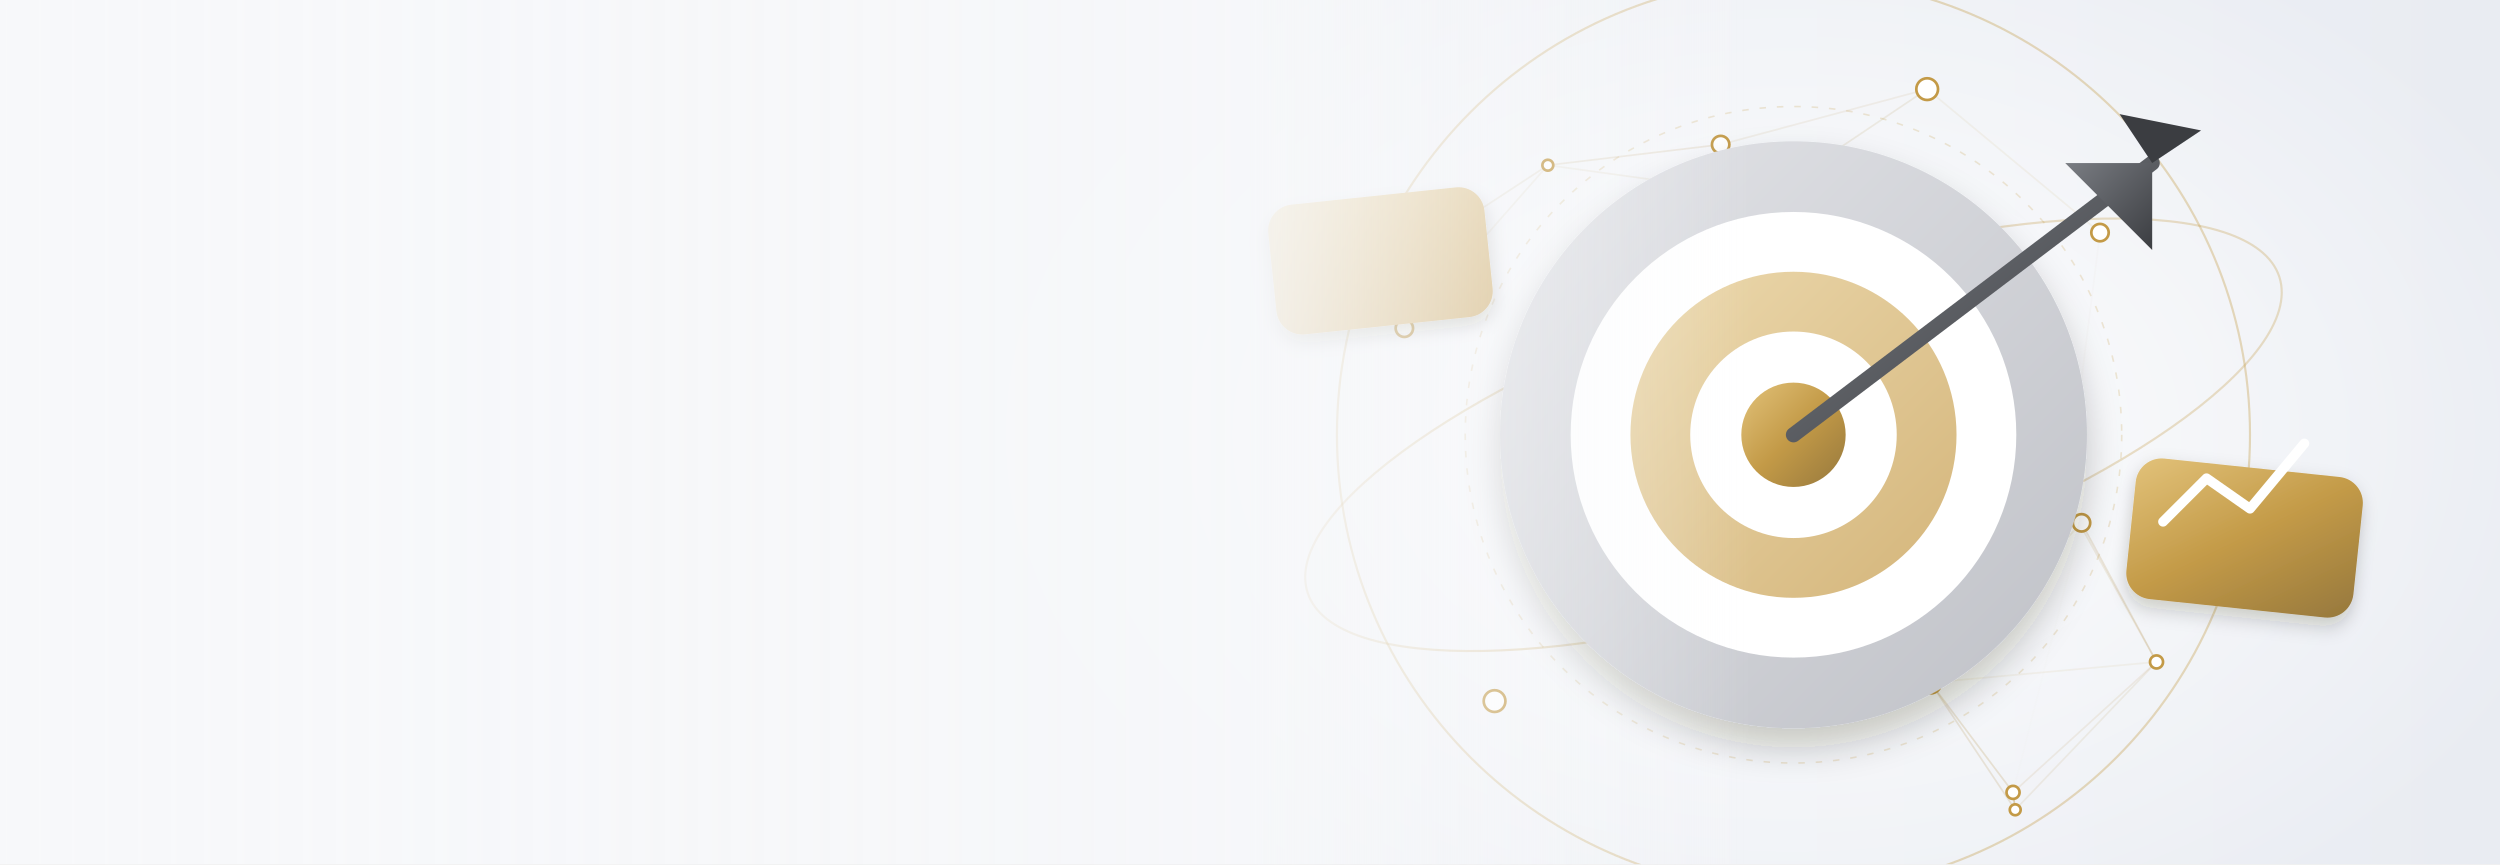
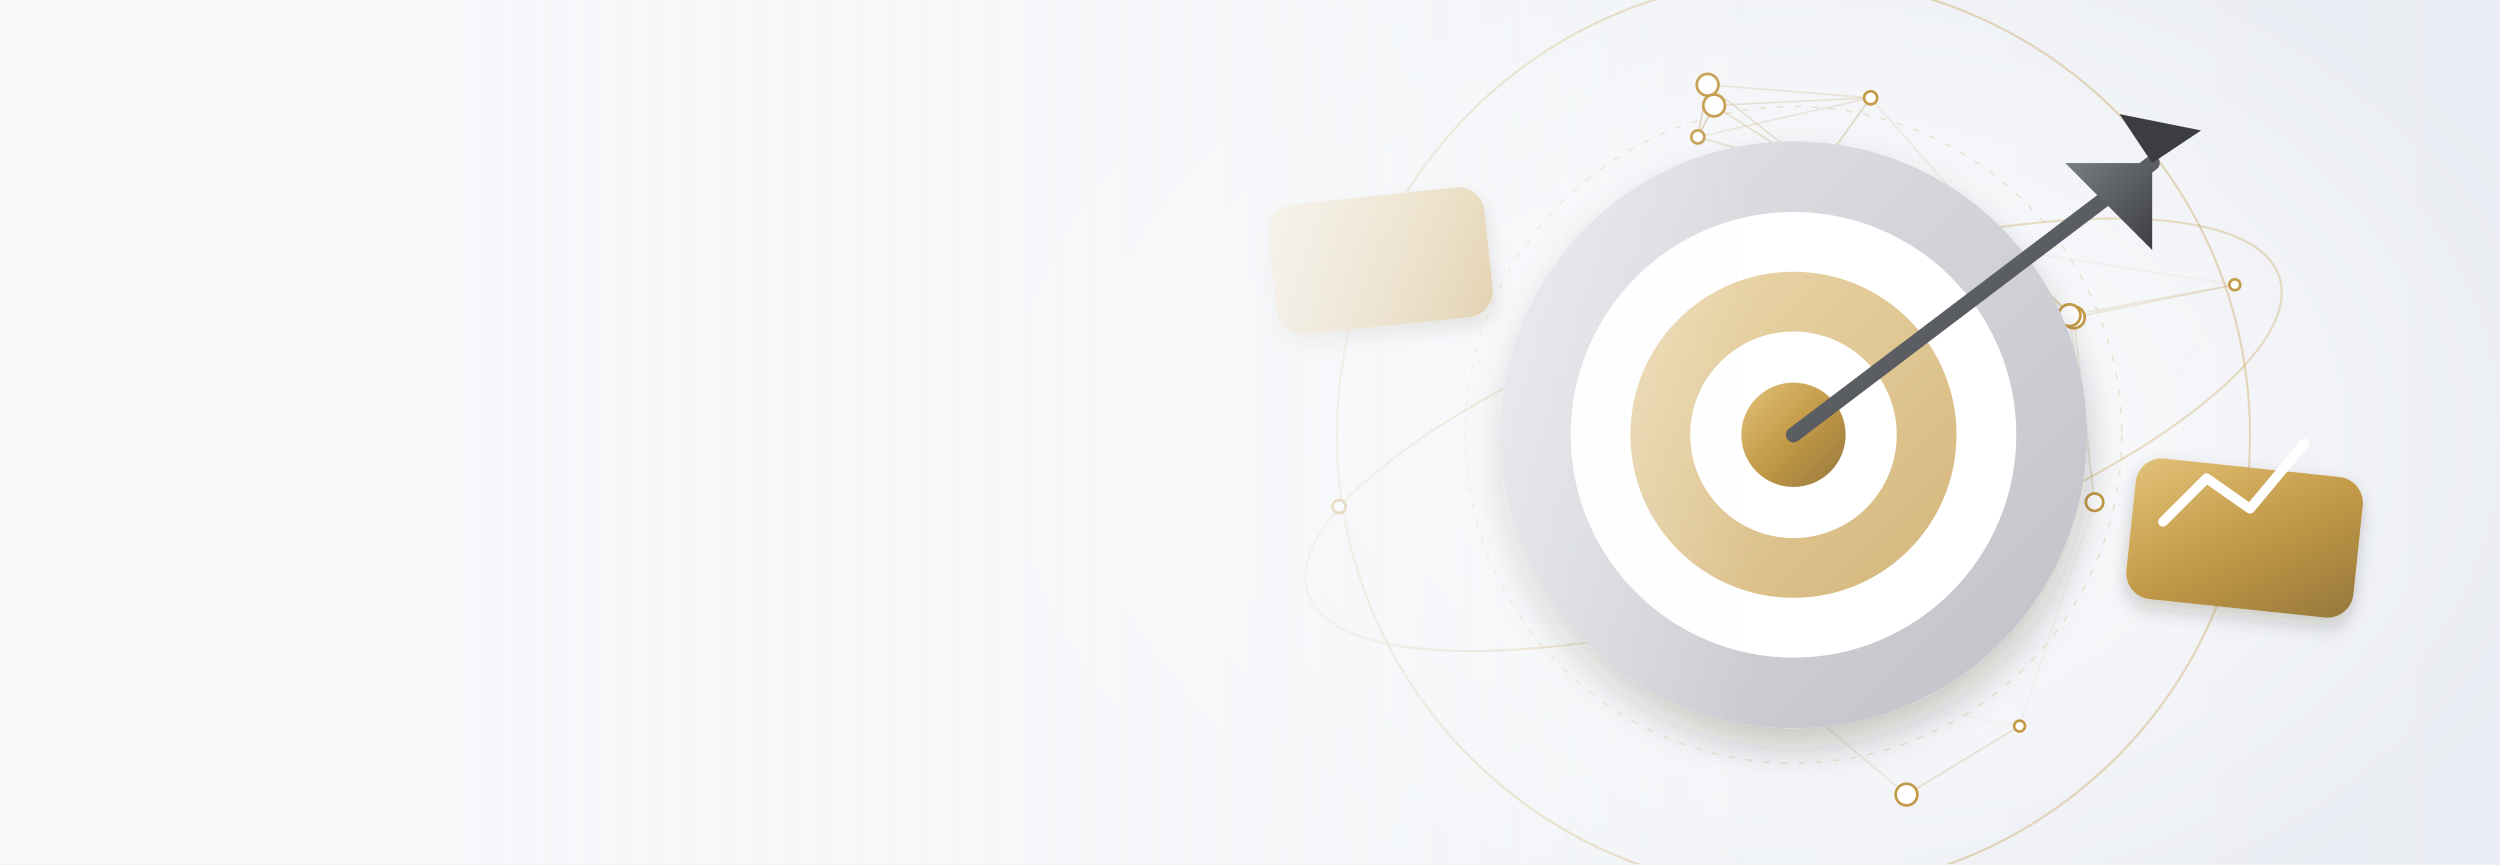
<svg xmlns="http://www.w3.org/2000/svg" viewBox="0 0 2300 795" width="2300" height="795" preserveAspectRatio="xMidYMid slice">
  <defs>
    <linearGradient id="bgcorporh" x1="0" y1="0" x2="1" y2="0">
      <stop offset="0" stop-color="#f7f8fa" />
      <stop offset="0.45" stop-color="#f1f3f7" />
      <stop offset="1" stop-color="#e9ecf2" />
    </linearGradient>
    <linearGradient id="goldcorporh" x1="0" y1="0" x2="1" y2="1">
      <stop offset="0" stop-color="#e2c27a" />
      <stop offset="0.5" stop-color="#c39a47" />
      <stop offset="1" stop-color="#96783d" />
    </linearGradient>
    <linearGradient id="tancorporh" x1="0" y1="0" x2="1" y2="1">
      <stop offset="0" stop-color="#ecd9ae" />
      <stop offset="1" stop-color="#d4b57a" />
    </linearGradient>
    <linearGradient id="darkcorporh" x1="0" y1="0" x2="1" y2="1">
      <stop offset="0" stop-color="#7a7d83" />
      <stop offset="1" stop-color="#3b3d41" />
    </linearGradient>
    <linearGradient id="greycorporh" x1="0" y1="0" x2="1" y2="1">
      <stop offset="0" stop-color="#e3e4e8" />
      <stop offset="1" stop-color="#bfc1c7" />
    </linearGradient>
    <radialGradient id="glowcorporh" cx="0.5" cy="0.5" r="0.5">
      <stop offset="0" stop-color="#fff" stop-opacity="0.95" />
      <stop offset="1" stop-color="#fff" stop-opacity="0" />
    </radialGradient>
    <filter id="shcorporh" x="-30%" y="-30%" width="160%" height="170%">
      <feDropShadow dx="0" dy="18" stdDeviation="16" flood-color="#2b2410" flood-opacity="0.22" />
    </filter>
    <filter id="shscorporh" x="-30%" y="-30%" width="160%" height="170%">
      <feDropShadow dx="0" dy="8" stdDeviation="8" flood-color="#2b2410" flood-opacity="0.2" />
    </filter>
  </defs>
  <linearGradient id="veilcorporh" x1="0" y1="0" x2="1" y2="0">
    <stop offset="0" stop-color="#f7f8fa" stop-opacity="1" />
    <stop offset="0.5" stop-color="#f7f8fa" stop-opacity="0.85" />
    <stop offset="0.7" stop-color="#f7f8fa" stop-opacity="0" />
  </linearGradient>
  <rect width="2300" height="795" fill="url(#bgcorporh)" />
  <ellipse cx="1650" cy="400" rx="760" ry="520" fill="url(#glowcorporh)" />
  <circle cx="1650" cy="400" r="420" fill="none" stroke="#c39a47" stroke-opacity="0.35" stroke-width="2" />
  <circle cx="1650" cy="400" r="302" fill="none" stroke="#c39a47" stroke-opacity="0.22" stroke-width="1.5" stroke-dasharray="6 10" />
  <ellipse cx="1650" cy="400" rx="470" ry="143" fill="none" stroke="#c39a47" stroke-opacity="0.3" stroke-width="2" transform="rotate(-18 1650 400)" />
-   <line x1="1901" y1="460" x2="1984" y2="609" stroke="#b08a3e" stroke-opacity="0.14" stroke-width="1.6" />
-   <line x1="1901" y1="460" x2="1915" y2="481" stroke="#b08a3e" stroke-opacity="0.36" stroke-width="1.6" />
-   <line x1="1901" y1="460" x2="1932" y2="214" stroke="#b08a3e" stroke-opacity="0.02" stroke-width="1.6" />
-   <line x1="1901" y1="460" x2="1776" y2="628" stroke="#b08a3e" stroke-opacity="0.08" stroke-width="1.6" />
-   <line x1="1627" y1="180" x2="1583" y2="133" stroke="#b08a3e" stroke-opacity="0.30" stroke-width="1.6" />
-   <line x1="1627" y1="180" x2="1424" y2="152" stroke="#b08a3e" stroke-opacity="0.09" stroke-width="1.6" />
-   <line x1="1627" y1="180" x2="1773" y2="82" stroke="#b08a3e" stroke-opacity="0.13" stroke-width="1.6" />
-   <line x1="1984" y1="609" x2="1854" y2="745" stroke="#b08a3e" stroke-opacity="0.11" stroke-width="1.6" />
-   <line x1="1984" y1="609" x2="1915" y2="481" stroke="#b08a3e" stroke-opacity="0.18" stroke-width="1.6" />
-   <line x1="1984" y1="609" x2="1776" y2="628" stroke="#b08a3e" stroke-opacity="0.08" stroke-width="1.6" />
-   <line x1="1984" y1="609" x2="1852" y2="729" stroke="#b08a3e" stroke-opacity="0.12" stroke-width="1.6" />
-   <line x1="1583" y1="133" x2="1424" y2="152" stroke="#b08a3e" stroke-opacity="0.15" stroke-width="1.6" />
-   <line x1="1583" y1="133" x2="1773" y2="82" stroke="#b08a3e" stroke-opacity="0.10" stroke-width="1.6" />
-   <line x1="1854" y1="745" x2="1776" y2="628" stroke="#b08a3e" stroke-opacity="0.18" stroke-width="1.6" />
-   <line x1="1854" y1="745" x2="1852" y2="729" stroke="#b08a3e" stroke-opacity="0.37" stroke-width="1.6" />
-   <line x1="1915" y1="481" x2="1776" y2="628" stroke="#b08a3e" stroke-opacity="0.09" stroke-width="1.6" />
-   <line x1="1915" y1="481" x2="1852" y2="729" stroke="#b08a3e" stroke-opacity="0.01" stroke-width="1.6" />
-   <line x1="1932" y1="214" x2="1773" y2="82" stroke="#b08a3e" stroke-opacity="0.08" stroke-width="1.6" />
-   <line x1="1776" y1="628" x2="1852" y2="729" stroke="#b08a3e" stroke-opacity="0.21" stroke-width="1.6" />
-   <line x1="1424" y1="152" x2="1276" y2="249" stroke="#b08a3e" stroke-opacity="0.13" stroke-width="1.6" />
-   <line x1="1424" y1="152" x2="1292" y2="302" stroke="#b08a3e" stroke-opacity="0.09" stroke-width="1.6" />
-   <line x1="1276" y1="249" x2="1292" y2="302" stroke="#b08a3e" stroke-opacity="0.32" stroke-width="1.6" />
-   <circle cx="1901" cy="460" r="8" fill="#fff" stroke="#c39a47" stroke-width="2.5" />
-   <circle cx="1627" cy="180" r="5" fill="#fff" stroke="#c39a47" stroke-width="2.5" />
-   <circle cx="1984" cy="609" r="6" fill="#fff" stroke="#c39a47" stroke-width="2.5" />
-   <circle cx="1583" cy="133" r="8" fill="#fff" stroke="#c39a47" stroke-width="2.5" />
-   <circle cx="1854" cy="745" r="5" fill="#fff" stroke="#c39a47" stroke-width="2.5" />
-   <circle cx="1915" cy="481" r="8" fill="#fff" stroke="#c39a47" stroke-width="2.5" />
-   <circle cx="1375" cy="645" r="10" fill="#fff" stroke="#c39a47" stroke-width="2.5" />
-   <circle cx="1932" cy="214" r="8" fill="#fff" stroke="#c39a47" stroke-width="2.5" />
-   <circle cx="1776" cy="628" r="10" fill="#fff" stroke="#c39a47" stroke-width="2.5" />
-   <circle cx="1424" cy="152" r="5" fill="#fff" stroke="#c39a47" stroke-width="2.5" />
-   <circle cx="1276" cy="249" r="5" fill="#fff" stroke="#c39a47" stroke-width="2.5" />
-   <circle cx="1773" cy="82" r="10" fill="#fff" stroke="#c39a47" stroke-width="2.5" />
-   <circle cx="1852" cy="729" r="6" fill="#fff" stroke="#c39a47" stroke-width="2.5" />
-   <circle cx="1292" cy="302" r="8" fill="#fff" stroke="#c39a47" stroke-width="2.5" />
+   <line x1="1571" y1="78" x2="1721" y2="90" stroke="#b08a3e" stroke-opacity="0.17" stroke-width="1.6" />
+   <line x1="1571" y1="78" x2="1562" y2="126" stroke="#b08a3e" stroke-opacity="0.33" stroke-width="1.6" />
+   <line x1="1571" y1="78" x2="1672" y2="158" stroke="#b08a3e" stroke-opacity="0.20" stroke-width="1.6" />
+   <line x1="1571" y1="78" x2="1577" y2="97" stroke="#b08a3e" stroke-opacity="0.37" stroke-width="1.6" />
+   <line x1="1843" y1="229" x2="2056" y2="262" stroke="#b08a3e" stroke-opacity="0.07" stroke-width="1.6" />
+   <line x1="1843" y1="229" x2="1908" y2="292" stroke="#b08a3e" stroke-opacity="0.26" stroke-width="1.6" />
+   <line x1="1843" y1="229" x2="1721" y2="90" stroke="#b08a3e" stroke-opacity="0.12" stroke-width="1.6" />
+   <line x1="1843" y1="229" x2="1672" y2="158" stroke="#b08a3e" stroke-opacity="0.11" stroke-width="1.6" />
+   <line x1="1843" y1="229" x2="1904" y2="290" stroke="#b08a3e" stroke-opacity="0.27" stroke-width="1.6" />
+   <line x1="1843" y1="229" x2="1927" y2="462" stroke="#b08a3e" stroke-opacity="0.02" stroke-width="1.6" />
+   <line x1="2056" y1="262" x2="1908" y2="292" stroke="#b08a3e" stroke-opacity="0.17" stroke-width="1.6" />
+   <line x1="2056" y1="262" x2="1904" y2="290" stroke="#b08a3e" stroke-opacity="0.16" stroke-width="1.6" />
+   <line x1="2056" y1="262" x2="1927" y2="462" stroke="#b08a3e" stroke-opacity="0.03" stroke-width="1.6" />
+   <line x1="1754" y1="731" x2="1628" y2="625" stroke="#b08a3e" stroke-opacity="0.15" stroke-width="1.6" />
+   <line x1="1754" y1="731" x2="1858" y2="668" stroke="#b08a3e" stroke-opacity="0.21" stroke-width="1.6" />
+   <line x1="1908" y1="292" x2="1904" y2="290" stroke="#b08a3e" stroke-opacity="0.39" stroke-width="1.6" />
+   <line x1="1908" y1="292" x2="1927" y2="462" stroke="#b08a3e" stroke-opacity="0.14" stroke-width="1.6" />
+   <line x1="1721" y1="90" x2="1562" y2="126" stroke="#b08a3e" stroke-opacity="0.15" stroke-width="1.6" />
+   <line x1="1721" y1="90" x2="1672" y2="158" stroke="#b08a3e" stroke-opacity="0.27" stroke-width="1.6" />
+   <line x1="1721" y1="90" x2="1577" y2="97" stroke="#b08a3e" stroke-opacity="0.18" stroke-width="1.6" />
+   <line x1="1562" y1="126" x2="1672" y2="158" stroke="#b08a3e" stroke-opacity="0.22" stroke-width="1.6" />
+   <line x1="1562" y1="126" x2="1577" y2="97" stroke="#b08a3e" stroke-opacity="0.35" stroke-width="1.6" />
+   <line x1="1672" y1="158" x2="1577" y2="97" stroke="#b08a3e" stroke-opacity="0.23" stroke-width="1.6" />
+   <line x1="1904" y1="290" x2="1927" y2="462" stroke="#b08a3e" stroke-opacity="0.13" stroke-width="1.6" />
+   <line x1="1628" y1="625" x2="1858" y2="668" stroke="#b08a3e" stroke-opacity="0.04" stroke-width="1.6" />
+   <line x1="1927" y1="462" x2="1858" y2="668" stroke="#b08a3e" stroke-opacity="0.07" stroke-width="1.6" />
+   <circle cx="1571" cy="78" r="10" fill="#fff" stroke="#c39a47" stroke-width="2.5" />
+   <circle cx="1843" cy="229" r="10" fill="#fff" stroke="#c39a47" stroke-width="2.5" />
+   <circle cx="2056" cy="262" r="5" fill="#fff" stroke="#c39a47" stroke-width="2.5" />
+   <circle cx="1754" cy="731" r="10" fill="#fff" stroke="#c39a47" stroke-width="2.5" />
+   <circle cx="1908" cy="292" r="10" fill="#fff" stroke="#c39a47" stroke-width="2.5" />
+   <circle cx="1721" cy="90" r="6" fill="#fff" stroke="#c39a47" stroke-width="2.5" />
+   <circle cx="1232" cy="466" r="6" fill="#fff" stroke="#c39a47" stroke-width="2.5" />
+   <circle cx="1562" cy="126" r="6" fill="#fff" stroke="#c39a47" stroke-width="2.5" />
+   <circle cx="1672" cy="158" r="10" fill="#fff" stroke="#c39a47" stroke-width="2.5" />
+   <circle cx="1904" cy="290" r="10" fill="#fff" stroke="#c39a47" stroke-width="2.5" />
+   <circle cx="1628" cy="625" r="5" fill="#fff" stroke="#c39a47" stroke-width="2.5" />
+   <circle cx="1927" cy="462" r="8" fill="#fff" stroke="#c39a47" stroke-width="2.5" />
+   <circle cx="1858" cy="668" r="5" fill="#fff" stroke="#c39a47" stroke-width="2.5" />
+   <circle cx="1577" cy="97" r="10" fill="#fff" stroke="#c39a47" stroke-width="2.5" />
  <circle cx="1650" cy="400" r="270" fill="url(#greycorporh)" filter="url(#shcorporh)" />
  <circle cx="1650" cy="400" r="205" fill="#fff" />
  <circle cx="1650" cy="400" r="150" fill="url(#tancorporh)" />
  <circle cx="1650" cy="400" r="95" fill="#fff" />
  <circle cx="1650" cy="400" r="48" fill="url(#goldcorporh)" />
  <line x1="1650" y1="400" x2="1980" y2="150" stroke="url(#darkcorporh)" stroke-width="14" stroke-linecap="round" />
  <polygon points="1980,150 1900,150 1980,230" fill="url(#darkcorporh)" transform="rotate(0)" />
  <polygon points="1980,150 1950,105 2025,120" fill="#3b3d41" />
  <rect x="1960" y="430" width="210" height="130" rx="24" fill="url(#goldcorporh)" filter="url(#shscorporh)" transform="rotate(6 2065.0 495.0)" />
  <rect x="1170" y="180" width="200" height="120" rx="24" fill="url(#tancorporh)" filter="url(#shscorporh)" transform="rotate(-6 1270.0 240.0)" />
  <path d="M1990 480 l40 -40 l40 28 l50 -60" fill="none" stroke="#fff" stroke-width="9" stroke-linecap="round" stroke-linejoin="round" />
  <rect width="2300" height="795" fill="url(#veilcorporh)" />
</svg>
